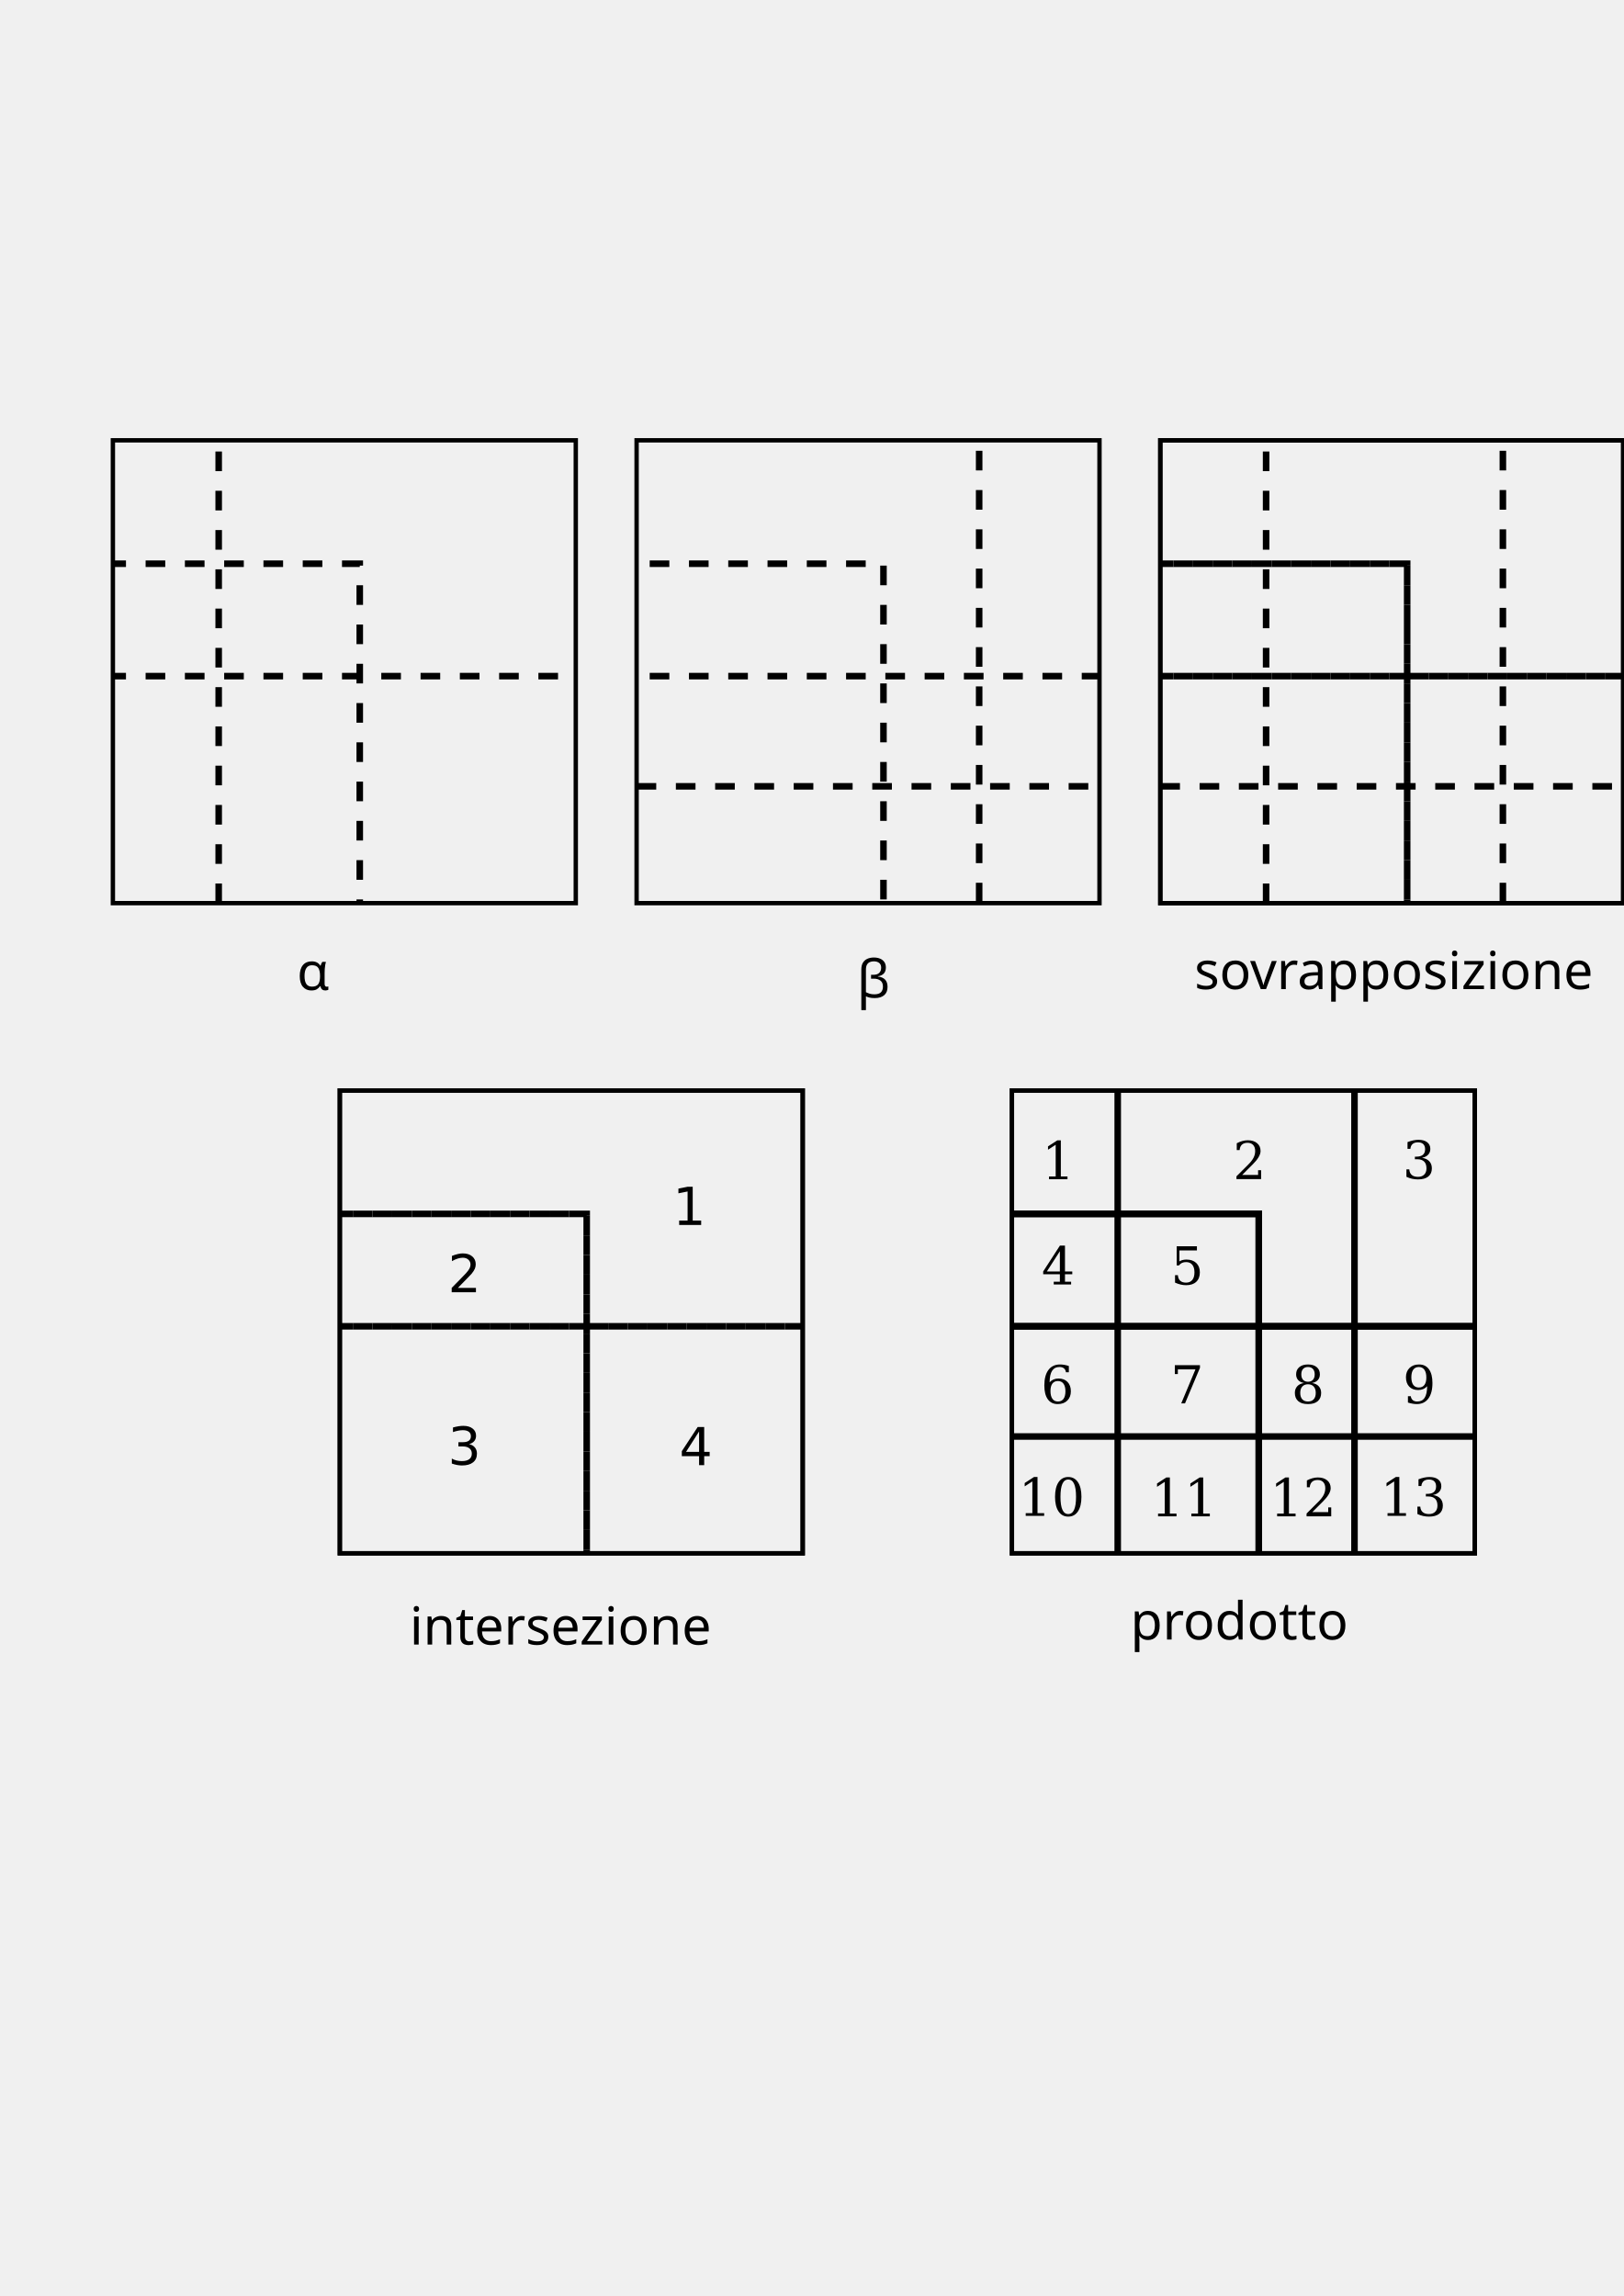
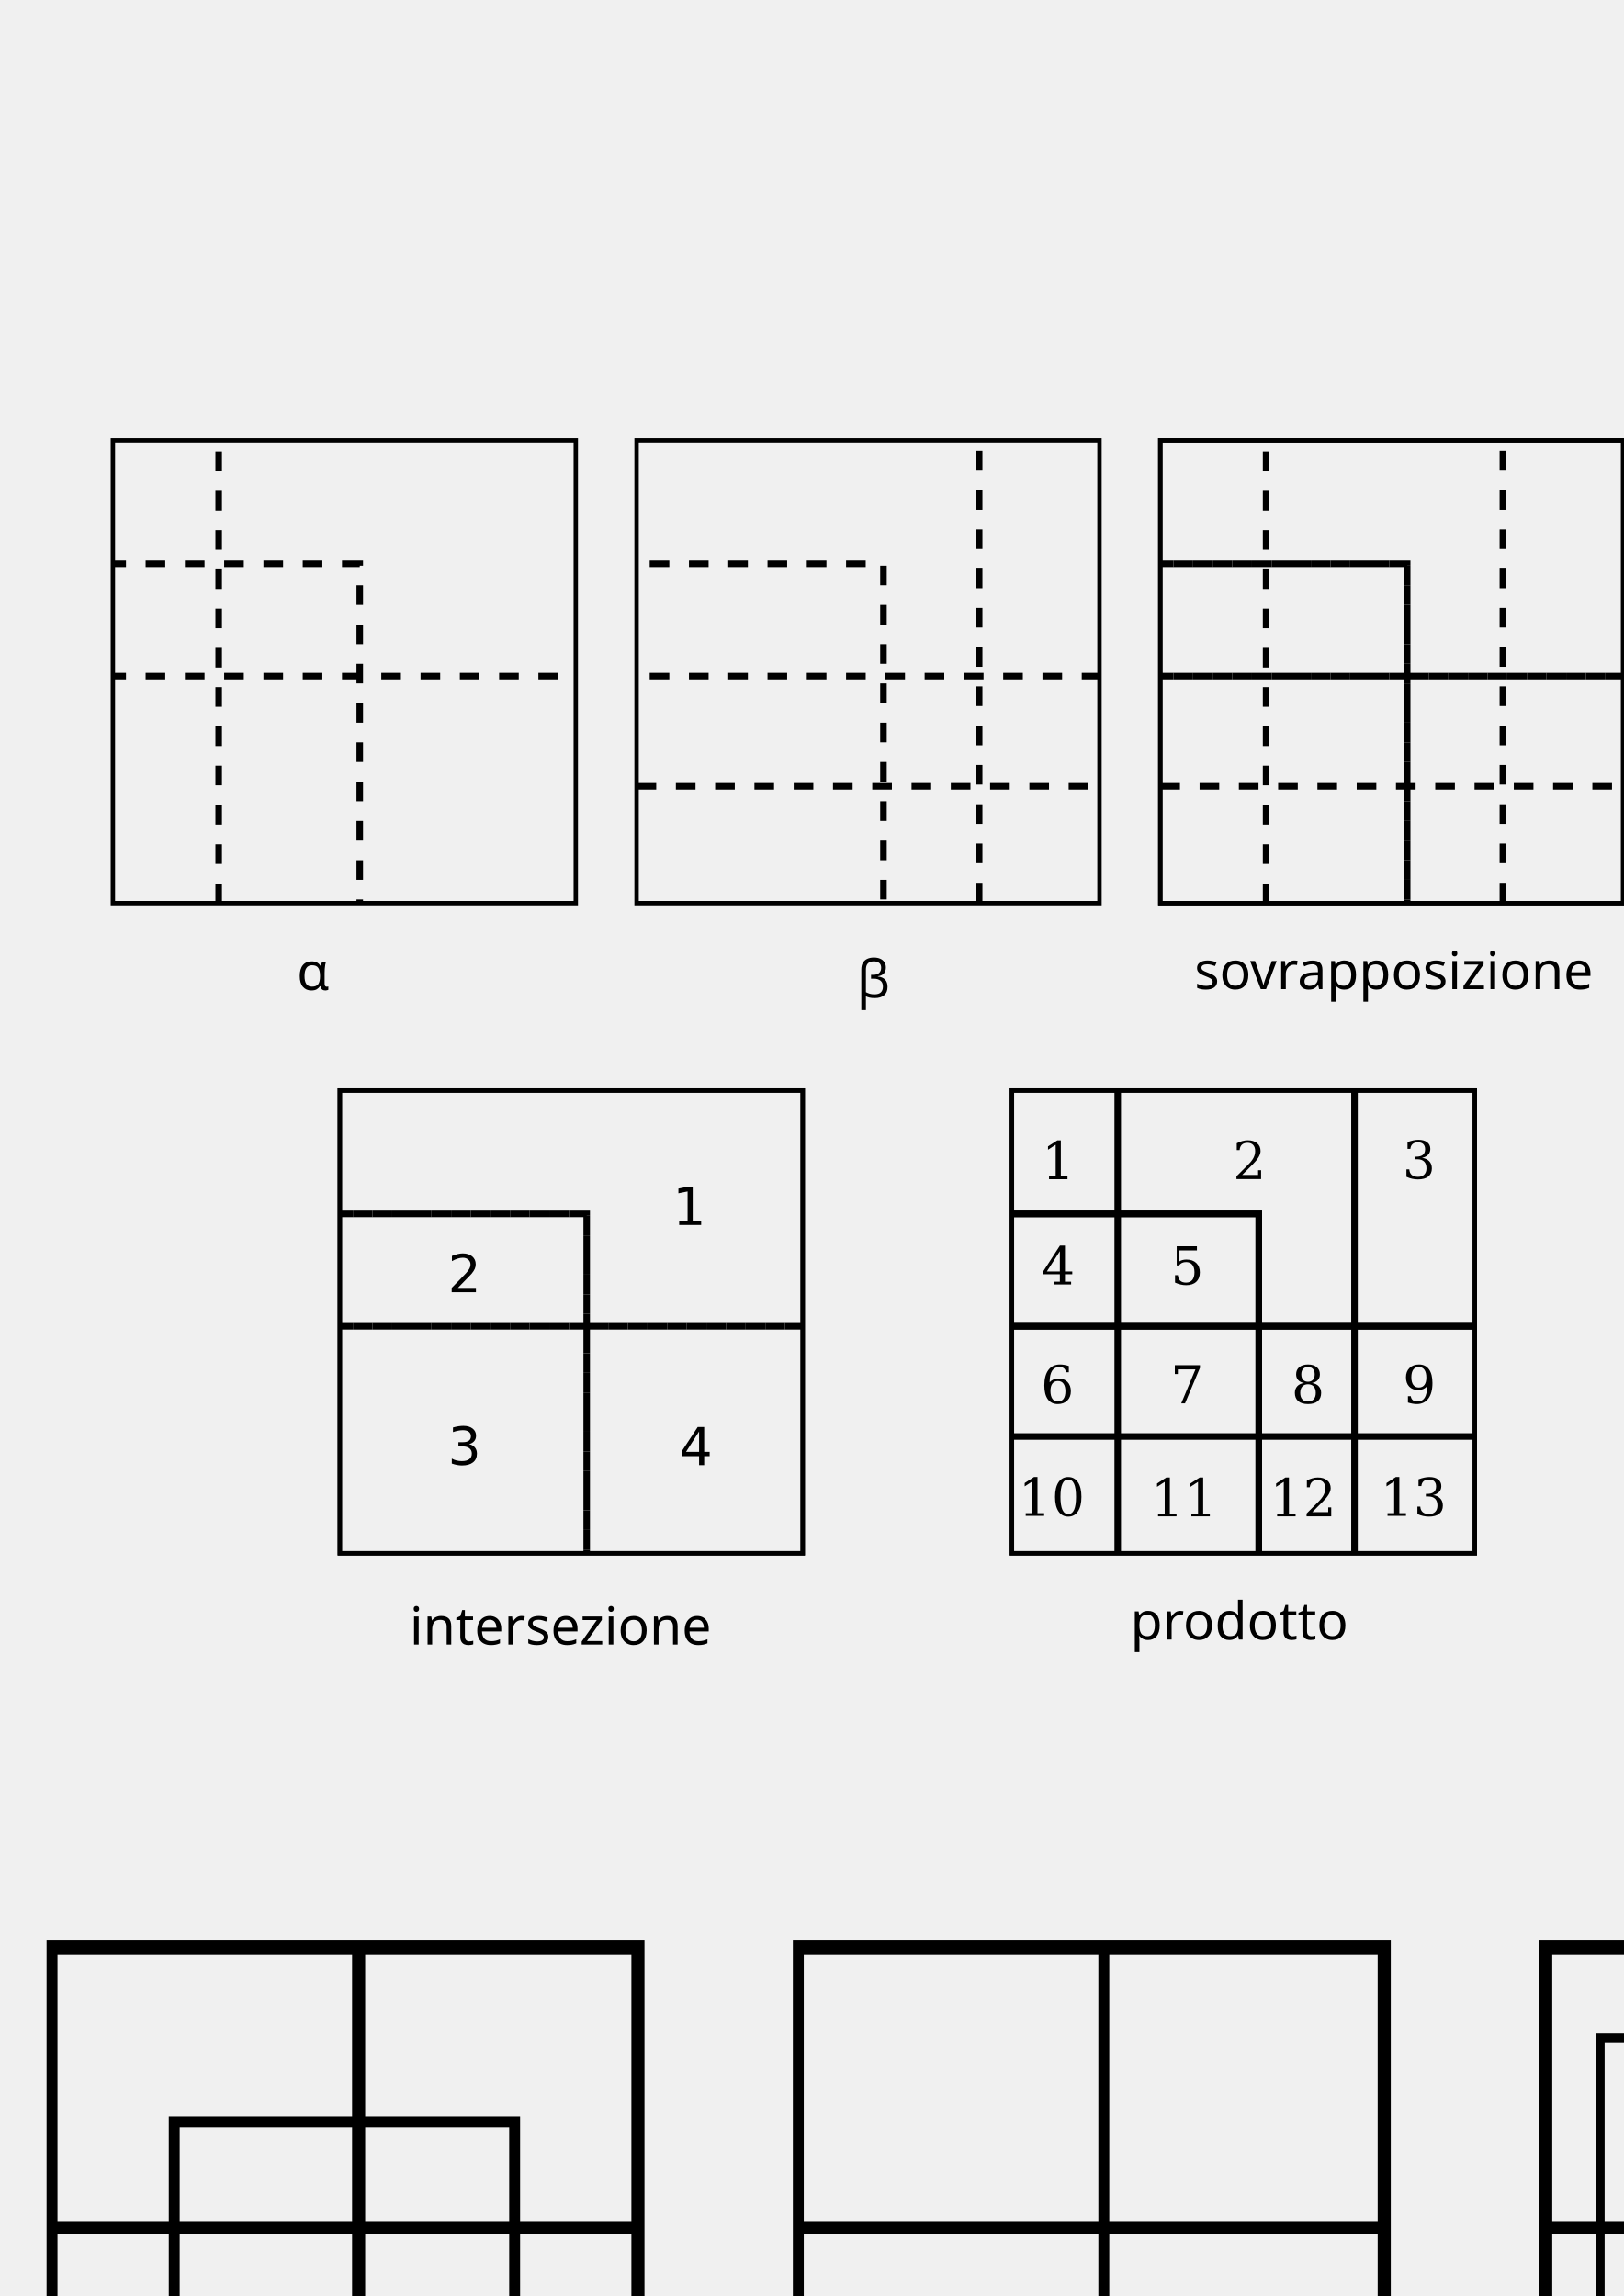
<svg xmlns="http://www.w3.org/2000/svg" xmlns:xlink="http://www.w3.org/1999/xlink" width="744.094" height="1052.362" id="svg2" version="1.1">
  <defs id="defs4" />
  <g id="layer1">
    <text id="text3808" y="131.251" x="-267.49" style="font-size:30px;font-style:normal;font-variant:normal;font-weight:normal;font-stretch:normal;line-height:125%;letter-spacing:0px;word-spacing:0px;fill:#000000;fill-opacity:1;stroke:none;font-family:OpenSymbol;-inkscape-font-specification:OpenSymbol" xml:space="preserve">
      <tspan id="tspan3035" x="-267.49" y="131.251">ναβγ≤∧</tspan>
    </text>
    <text id="text3800-5" y="453.743" x="136.058" style="font-size:24px;font-style:normal;font-variant:normal;font-weight:normal;font-stretch:normal;line-height:125%;letter-spacing:0px;word-spacing:0px;fill:#000000;fill-opacity:1;stroke:none;font-family:OpenSymbol;-inkscape-font-specification:OpenSymbol;text-anchor:start;text-align:start;writing-mode:lr" xml:space="preserve">
      <tspan y="453.743" x="136.058" id="tspan3802-0" style="font-size:24px;-inkscape-font-specification:OpenSymbol;font-family:OpenSymbol;font-weight:normal;font-style:normal;font-stretch:normal;font-variant:normal;text-anchor:start;text-align:start;writing-mode:lr;line-height:125%">α</tspan>
    </text>
    <text xml:space="preserve" style="font-size:24px;font-style:normal;font-variant:normal;font-weight:normal;font-stretch:normal;line-height:125%;letter-spacing:0px;word-spacing:0px;fill:#000000;fill-opacity:1;stroke:none;font-family:OpenSymbol;-inkscape-font-specification:OpenSymbol;text-anchor:start;text-align:start;writing-mode:lr" x="392.67" y="457.23" id="text3804-4">
      <tspan id="tspan3806-7" x="392.67" y="457.23">β</tspan>
    </text>
    <rect style="fill:none;stroke:#000000;stroke-width:2;stroke-miterlimit:4;stroke-opacity:1;stroke-dasharray:none" id="rect3240" width="212.132" height="212.132" x="51.731" y="201.814" />
    <path style="fill:none;stroke:#000000;stroke-width:3;stroke-linecap:butt;stroke-linejoin:miter;stroke-miterlimit:4;stroke-opacity:1;stroke-dasharray:9, 9;stroke-dashoffset:0" d="m 100.218,413.946 0,-212.132" id="path3242" />
    <path style="fill:none;stroke:#000000;stroke-width:3;stroke-linecap:butt;stroke-linejoin:miter;stroke-miterlimit:4;stroke-opacity:1;stroke-dasharray:9, 9;stroke-dashoffset:3" d="m 51.731,309.9 212.132,0" id="path3244" />
    <path style="fill:none;stroke:#000000;stroke-width:3;stroke-linecap:butt;stroke-linejoin:miter;stroke-miterlimit:4;stroke-opacity:1;stroke-dasharray:9, 9;stroke-dashoffset:3;marker-start:none" d="m 51.731,258.382 113.137,0 0,155.563" id="path3246" />
    <rect y="201.814" x="291.731" height="212.132" width="212.132" id="rect3248" style="fill:none;stroke:#000000;stroke-width:2;stroke-miterlimit:4;stroke-opacity:1;stroke-dasharray:none" />
    <path id="path3252" d="m 291.731,309.9 212.132,0" style="fill:none;stroke:#000000;stroke-width:3;stroke-linecap:butt;stroke-linejoin:miter;stroke-miterlimit:4;stroke-opacity:1;stroke-dasharray:9, 9;stroke-dashoffset:12" />
    <path id="path3254" d="m 291.731,258.382 113.137,0 0,155.563" style="fill:none;stroke:#000000;stroke-width:3;stroke-linecap:butt;stroke-linejoin:miter;stroke-miterlimit:4;stroke-opacity:1;stroke-dasharray:9, 9;stroke-dashoffset:12" />
    <path style="fill:none;stroke:#000000;stroke-width:3;stroke-linecap:butt;stroke-linejoin:miter;stroke-miterlimit:4;stroke-opacity:1;stroke-dasharray:9, 9;stroke-dashoffset:0" d="m 291.731,360.408 212.132,0" id="path4026" />
    <path style="fill:none;stroke:#000000;stroke-width:3;stroke-linecap:butt;stroke-linejoin:miter;stroke-miterlimit:4;stroke-opacity:1;stroke-dasharray:9, 9;stroke-dashoffset:13.2" d="m 448.721,201.814 0,212.132" id="path4028" />
    <use x="0" y="0" xlink:href="#rect3240" id="use5222" transform="translate(480,0)" width="744.094" height="1052.362" />
    <use x="0" y="0" xlink:href="#path3242" id="use5224" transform="translate(480,0)" width="744.094" height="1052.362" />
    <use x="0" y="0" xlink:href="#path3244" id="use5226" transform="translate(480,0)" width="744.094" height="1052.362" />
    <use x="0" y="0" xlink:href="#path3246" id="use5228" transform="translate(480,0)" width="744.094" height="1052.362" />
    <use x="0" y="0" xlink:href="#rect3248" id="use5230" transform="translate(240,0)" width="744.094" height="1052.362" />
    <use x="0" y="0" xlink:href="#path3252" id="use5232" transform="translate(240,0)" width="744.094" height="1052.362" />
    <use x="0" y="0" xlink:href="#path3254" id="use5234" transform="translate(240,0)" width="744.094" height="1052.362" />
    <use x="0" y="0" xlink:href="#path4026" id="use5236" transform="translate(240,0)" width="744.094" height="1052.362" />
    <use x="0" y="0" xlink:href="#path4028" id="use5238" transform="translate(240,0)" width="744.094" height="1052.362" />
    <text xml:space="preserve" style="font-size:40px;font-style:normal;font-variant:normal;font-weight:normal;font-stretch:normal;line-height:125%;letter-spacing:0px;word-spacing:0px;fill:#000000;fill-opacity:1;stroke:none;font-family:DejaVu Serif;-inkscape-font-specification:DejaVu Serif" x="208.091" y="652.342" id="text5302">
      <tspan id="tspan5304" x="208.091" y="652.342" />
    </text>
    <g id="g5484" transform="translate(-22,-2)">
      <use x="0" y="0" xlink:href="#rect3240" id="use5240" transform="translate(126,300)" width="744.094" height="1052.362" />
      <use x="0" y="0" xlink:href="#path3244" id="use5244" transform="translate(126,300)" width="744.094" height="1052.362" />
      <use x="0" y="0" xlink:href="#path3246" id="use5246" transform="translate(126,300)" width="744.094" height="1052.362" />
      <use x="0" y="0" xlink:href="#rect3248" id="use5248" transform="translate(-114,300)" width="744.094" height="1052.362" />
      <use x="0" y="0" xlink:href="#path3252" id="use5250" transform="translate(-114,300)" width="744.094" height="1052.362" />
      <use x="0" y="0" xlink:href="#path3254" id="use5252" transform="translate(-114,300)" width="744.094" height="1052.362" />
      <text id="text5294" y="563.448" x="330.259" style="font-size:24px;font-style:normal;font-variant:normal;font-weight:normal;font-stretch:normal;text-align:start;line-height:125%;letter-spacing:0px;word-spacing:0px;writing-mode:lr-tb;text-anchor:start;fill:#000000;fill-opacity:1;stroke:none;font-family:DejaVu Sans;-inkscape-font-specification:DejaVu Sans" xml:space="preserve">
        <tspan style="font-size:24px;font-style:normal;font-variant:normal;font-weight:normal;font-stretch:normal;text-align:start;line-height:125%;writing-mode:lr-tb;text-anchor:start;font-family:DejaVu Sans;-inkscape-font-specification:DejaVu Sans" y="563.448" x="330.259" id="tspan5296">1</tspan>
      </text>
      <text id="text5298" y="594.3" x="227.231" style="font-size:24px;font-style:normal;font-variant:normal;font-weight:normal;font-stretch:normal;text-align:start;line-height:125%;letter-spacing:0px;word-spacing:0px;writing-mode:lr-tb;text-anchor:start;fill:#000000;fill-opacity:1;stroke:none;font-family:DejaVu Sans;-inkscape-font-specification:DejaVu Sans" xml:space="preserve">
        <tspan y="594.3" x="227.231" id="tspan5300">2</tspan>
      </text>
      <text id="text5306" y="673.343" x="227.223" style="font-size:24px;font-style:normal;font-variant:normal;font-weight:normal;font-stretch:normal;text-align:start;line-height:125%;letter-spacing:0px;word-spacing:0px;writing-mode:lr-tb;text-anchor:start;fill:#000000;fill-opacity:1;stroke:none;font-family:DejaVu Sans;-inkscape-font-specification:DejaVu Sans" xml:space="preserve">
        <tspan y="673.343" x="227.223" id="tspan5308">3</tspan>
      </text>
      <text id="text5310" y="673.555" x="333.289" style="font-size:24px;font-style:normal;font-variant:normal;font-weight:normal;font-stretch:normal;text-align:start;line-height:125%;letter-spacing:0px;word-spacing:0px;writing-mode:lr-tb;text-anchor:start;fill:#000000;fill-opacity:1;stroke:none;font-family:DejaVu Sans;-inkscape-font-specification:DejaVu Sans" xml:space="preserve">
        <tspan y="673.555" x="333.289" id="tspan5312">4</tspan>
      </text>
    </g>
    <g id="g5500" transform="translate(6,-2)">
      <rect style="fill:none;stroke:#000000;stroke-width:2;stroke-miterlimit:4;stroke-opacity:1;stroke-dasharray:none;stroke-dashoffset:8.8" id="use5258" width="212.132" height="212.132" x="457.731" y="501.814" />
      <path style="fill:none;stroke:#000000;stroke-width:3;stroke-linecap:butt;stroke-linejoin:miter;stroke-miterlimit:4;stroke-opacity:1;stroke-dasharray:none;stroke-dashoffset:13.2" d="m 506.218,713.946 0,-212.132" id="use5260" />
      <path style="fill:none;stroke:#000000;stroke-width:3;stroke-linecap:butt;stroke-linejoin:miter;stroke-miterlimit:4;stroke-opacity:1;stroke-dasharray:none;stroke-dashoffset:13.2" d="m 457.731,609.9 212.132,0" id="use5262" />
      <path style="fill:none;stroke:#000000;stroke-width:3;stroke-linecap:butt;stroke-linejoin:miter;stroke-miterlimit:4;stroke-opacity:1;stroke-dasharray:none;stroke-dashoffset:13.2;marker-start:none" d="m 457.731,558.382 113.137,0 0,155.563" id="use5264" />
      <rect y="501.814" x="457.731" height="212.132" width="212.132" id="use5266" style="fill:none;stroke:#000000;stroke-width:2;stroke-miterlimit:4;stroke-opacity:1;stroke-dasharray:none;stroke-dashoffset:8.8" />
      <path id="use5268" d="m 457.731,609.9 212.132,0" style="fill:none;stroke:#000000;stroke-width:3;stroke-linecap:butt;stroke-linejoin:miter;stroke-miterlimit:4;stroke-opacity:1;stroke-dasharray:none;stroke-dashoffset:13.2" />
      <path id="use5270" d="m 457.731,558.382 113.137,0 0,155.563" style="fill:none;stroke:#000000;stroke-width:3;stroke-linecap:butt;stroke-linejoin:miter;stroke-miterlimit:4;stroke-opacity:1;stroke-dasharray:none;stroke-dashoffset:13.2" />
      <path style="fill:none;stroke:#000000;stroke-width:3;stroke-linecap:butt;stroke-linejoin:miter;stroke-miterlimit:4;stroke-opacity:1;stroke-dasharray:none;stroke-dashoffset:13.2" d="m 457.731,660.408 212.132,0" id="use5272" />
      <path style="fill:none;stroke:#000000;stroke-width:3;stroke-linecap:butt;stroke-linejoin:miter;stroke-miterlimit:4;stroke-opacity:1;stroke-dasharray:none;stroke-dashoffset:13.2" d="m 614.721,501.814 0,212.132" id="use5274" />
      <text id="text5314" y="542.488" x="471.336" style="font-size:24px;font-style:normal;font-variant:normal;font-weight:normal;font-stretch:normal;text-align:start;line-height:125%;letter-spacing:0px;word-spacing:0px;writing-mode:lr-tb;text-anchor:start;fill:#000000;fill-opacity:1;stroke:none;font-family:DejaVu Serif;-inkscape-font-specification:DejaVu Serif" xml:space="preserve">
        <tspan y="542.488" x="471.336" id="tspan5316">1</tspan>
      </text>
      <text id="text5318" y="542.448" x="559.004" style="font-size:24px;font-style:normal;font-variant:normal;font-weight:normal;font-stretch:normal;text-align:start;line-height:125%;letter-spacing:0px;word-spacing:0px;writing-mode:lr-tb;text-anchor:start;fill:#000000;fill-opacity:1;stroke:none;font-family:DejaVu Serif;-inkscape-font-specification:DejaVu Serif" xml:space="preserve">
        <tspan y="542.448" x="559.004" id="tspan5320">2</tspan>
      </text>
      <text id="text5322" y="542.235" x="636.696" style="font-size:24px;font-style:normal;font-variant:normal;font-weight:normal;font-stretch:normal;text-align:start;line-height:125%;letter-spacing:0px;word-spacing:0px;writing-mode:lr-tb;text-anchor:start;fill:#000000;fill-opacity:1;stroke:none;font-family:DejaVu Serif;-inkscape-font-specification:DejaVu Serif" xml:space="preserve">
        <tspan y="542.235" x="636.696" id="tspan5324">3</tspan>
      </text>
      <text id="text5326" y="590.722" x="471.329" style="font-size:24px;font-style:normal;font-variant:normal;font-weight:normal;font-stretch:normal;text-align:start;line-height:125%;letter-spacing:0px;word-spacing:0px;writing-mode:lr-tb;text-anchor:start;fill:#000000;fill-opacity:1;stroke:none;font-family:DejaVu Serif;-inkscape-font-specification:DejaVu Serif" xml:space="preserve">
        <tspan y="590.722" x="471.329" id="tspan5328">4</tspan>
      </text>
      <text id="text5330" y="590.722" x="530.433" style="font-size:24px;font-style:normal;font-variant:normal;font-weight:normal;font-stretch:normal;text-align:start;line-height:125%;letter-spacing:0px;word-spacing:0px;writing-mode:lr-tb;text-anchor:start;fill:#000000;fill-opacity:1;stroke:none;font-family:DejaVu Serif;-inkscape-font-specification:DejaVu Serif" xml:space="preserve">
        <tspan y="590.722" x="530.433" id="tspan5332">5</tspan>
      </text>
      <text id="text5334" y="645.21" x="470.977" style="font-size:24px;font-style:normal;font-variant:normal;font-weight:normal;font-stretch:normal;text-align:start;line-height:125%;letter-spacing:0px;word-spacing:0px;writing-mode:lr-tb;text-anchor:start;fill:#000000;fill-opacity:1;stroke:none;font-family:DejaVu Serif;-inkscape-font-specification:DejaVu Serif" xml:space="preserve">
        <tspan y="645.21" x="470.977" id="tspan5336">6</tspan>
      </text>
      <text id="text5338" y="645.224" x="530.374" style="font-size:24px;font-style:normal;font-variant:normal;font-weight:normal;font-stretch:normal;text-align:start;line-height:125%;letter-spacing:0px;word-spacing:0px;writing-mode:lr-tb;text-anchor:start;fill:#000000;fill-opacity:1;stroke:none;font-family:DejaVu Serif;-inkscape-font-specification:DejaVu Serif" xml:space="preserve">
        <tspan y="645.224" x="530.374" id="tspan5340">7</tspan>
      </text>
      <text id="text5342" y="645.21" x="585.785" style="font-size:24px;font-style:normal;font-variant:normal;font-weight:normal;font-stretch:normal;text-align:start;line-height:125%;letter-spacing:0px;word-spacing:0px;writing-mode:lr-tb;text-anchor:start;fill:#000000;fill-opacity:1;stroke:none;font-family:DejaVu Serif;-inkscape-font-specification:DejaVu Serif" xml:space="preserve">
        <tspan y="645.21" x="585.785" id="tspan5344">8</tspan>
      </text>
      <text id="text5346" y="645.21" x="636.792" style="font-size:24px;font-style:normal;font-variant:normal;font-weight:normal;font-stretch:normal;text-align:start;line-height:125%;letter-spacing:0px;word-spacing:0px;writing-mode:lr-tb;text-anchor:start;fill:#000000;fill-opacity:1;stroke:none;font-family:DejaVu Serif;-inkscape-font-specification:DejaVu Serif" xml:space="preserve">
        <tspan y="645.21" x="636.792" id="tspan5348">9</tspan>
      </text>
      <text id="text5350" y="696.789" x="460.65" style="font-size:24px;font-style:normal;font-variant:normal;font-weight:normal;font-stretch:normal;text-align:start;line-height:125%;letter-spacing:0px;word-spacing:0px;writing-mode:lr-tb;text-anchor:start;fill:#000000;fill-opacity:1;stroke:none;font-family:DejaVu Serif;-inkscape-font-specification:DejaVu Serif" xml:space="preserve">
        <tspan y="696.789" x="460.65" id="tspan5352">10</tspan>
      </text>
      <text id="text5354" y="697.001" x="521.3" style="font-size:24px;font-style:normal;font-variant:normal;font-weight:normal;font-stretch:normal;text-align:start;line-height:125%;letter-spacing:0px;word-spacing:0px;writing-mode:lr-tb;text-anchor:start;fill:#000000;fill-opacity:1;stroke:none;font-family:DejaVu Serif;-inkscape-font-specification:DejaVu Serif" xml:space="preserve">
        <tspan y="697.001" x="521.3" id="tspan5356">11</tspan>
      </text>
      <text id="text5358" y="697.001" x="575.868" style="font-size:24px;font-style:normal;font-variant:normal;font-weight:normal;font-stretch:normal;text-align:start;line-height:125%;letter-spacing:0px;word-spacing:0px;writing-mode:lr-tb;text-anchor:start;fill:#000000;fill-opacity:1;stroke:none;font-family:DejaVu Serif;-inkscape-font-specification:DejaVu Serif" xml:space="preserve">
        <tspan y="697.001" x="575.868" id="tspan5360">12</tspan>
      </text>
      <text id="text5362" y="696.789" x="626.457" style="font-size:24px;font-style:normal;font-variant:normal;font-weight:normal;font-stretch:normal;text-align:start;line-height:125%;letter-spacing:0px;word-spacing:0px;writing-mode:lr-tb;text-anchor:start;fill:#000000;fill-opacity:1;stroke:none;font-family:DejaVu Serif;-inkscape-font-specification:DejaVu Serif" xml:space="preserve">
        <tspan id="tspan5366" y="696.789" x="626.457">13</tspan>
      </text>
    </g>
    <text xml:space="preserve" style="font-size:24px;font-style:normal;font-variant:normal;font-weight:normal;font-stretch:normal;text-align:start;line-height:125%;letter-spacing:0px;word-spacing:0px;writing-mode:lr-tb;text-anchor:start;fill:#000000;fill-opacity:1;stroke:none;font-family:OpenSymbol;-inkscape-font-specification:OpenSymbol" x="547.358" y="453.342" id="text5370">
      <tspan id="tspan5372" x="547.358" y="453.342">sovrapposizione</tspan>
    </text>
    <text xml:space="preserve" style="font-size:24px;font-style:normal;font-variant:normal;font-weight:normal;font-stretch:normal;text-align:start;line-height:125%;letter-spacing:0px;word-spacing:0px;writing-mode:lr-tb;text-anchor:start;fill:#000000;fill-opacity:1;stroke:none;font-family:OpenSymbol;-inkscape-font-specification:OpenSymbol" x="187.711" y="753.784" id="text5374">
      <tspan id="tspan5376" x="187.711" y="753.784">intersezione</tspan>
    </text>
    <text xml:space="preserve" style="font-size:24px;font-style:normal;font-variant:normal;font-weight:normal;font-stretch:normal;text-align:start;line-height:125%;letter-spacing:0px;word-spacing:0px;writing-mode:lr-tb;text-anchor:start;fill:#000000;fill-opacity:1;stroke:none;font-family:OpenSymbol;-inkscape-font-specification:OpenSymbol" x="518.006" y="751.458" id="text5378">
      <tspan id="tspan5380" x="518.006" y="751.458">prodotto</tspan>
    </text>
+     <path style="fill:#000000" d="m 144.532,1216.806 c 0.367,-19.125 0.624,-21.728 2.57,-26.034 1.66,-3.671 3.024,-5.144 5.866,-6.331 12.176,-5.087 22.168,8.896 11.155,15.611 -2.105,1.284 -2.662,1.998 -1.56,2.001 2.846,0.01 8.667,5.858 9.327,9.377 0.751,4.001 -1.883,10.971 -4.877,12.909 -3.428,2.218 -7.171,2.786 -10.568,1.602 -3.44,-1.199 -6.261,-4.884 -3.74,-4.884 0.785,0 1.687,0.675 2.004,1.5 0.765,1.994 7.003,1.97 8.666,-0.033 1.863,-2.245 2.439,-10.927 0.961,-14.493 -1.564,-3.777 -4.245,-5.296 -7.921,-4.488 -2.013,0.442 -2.981,0.185 -3.398,-0.901 -0.73,-1.903 0.667,-2.814 3.707,-2.415 3.652,0.479 5.622,-1.847 5.622,-6.636 0,-4.874 -2.221,-7.533 -6.294,-7.533 -4.711,0 -5.177,2.379 -5.536,28.25 l -0.329,23.75 -3.032,0 -3.032,0 0.408,-21.25 z m 263.471,19.421 c -2.65,-2.928 -1.963,-5.875 2.345,-10.055 2.2,-2.135 4,-4.416 4,-5.069 0,-0.652 -1.392,-4.531 -3.094,-8.618 -3.112,-7.475 -6.586,-11.429 -10.041,-11.429 -2.143,0 -2.396,-1.069 -0.665,-2.8 4.472,-4.472 13.261,2.29 17.05,13.115 l 2.385,6.815 3.295,-6.491 c 2.537,-4.999 3.206,-7.428 2.906,-10.565 -0.383,-4.015 -0.341,-4.074 2.888,-4.074 3.054,0 3.276,0.229 3.276,3.372 0,2.394 -1.516,5.657 -5.226,11.25 -4.951,7.463 -5.231,8.234 -5.33,14.633 -0.086,5.624 -0.496,7.172 -2.448,9.25 -2.902,3.089 -8.834,3.437 -11.341,0.667 z m 6.774,-2.743 c 1.617,-1.617 2.21,-7.429 0.759,-7.429 -0.447,0 -2.091,1.334 -3.652,2.964 -2.376,2.48 -2.631,3.215 -1.565,4.5 1.609,1.939 2.491,1.932 4.459,-0.035 z m 159.752,-17.179 c 0.285,-19.36 0.54,-22.189 2.32,-25.75 2.642,-5.285 7.701,-8.06 12.909,-7.083 9.448,1.772 11.909,12.723 3.816,16.978 l -2.725,1.433 2.753,0.695 c 1.514,0.382 3.877,2.031 5.25,3.663 3.327,3.954 3.484,11.289 0.329,15.3 -4.301,5.468 -12.57,6.671 -16.442,2.393 -2.199,-2.429 -0.989,-3.73 1.432,-1.54 2.522,2.282 6.487,2.082 8.772,-0.444 1.414,-1.562 1.905,-3.605 1.905,-7.92 0,-7.464 -2.896,-11.166 -8.407,-10.745 -2.742,0.21 -3.605,-0.137 -3.897,-1.565 -0.318,-1.557 0.182,-1.786 3.308,-1.517 4.346,0.374 6.496,-1.817 6.496,-6.617 0,-4.734 -2.561,-7.705 -6.323,-7.338 -5.237,0.512 -5.646,2.571 -5.662,28.556 l -0.015,23.25 -3.07,0 -3.07,0 0.32,-21.75 z m 199.316,19.385 c -2.012,-3.07 -0.847,-6.242 3.788,-10.311 l 3.477,-3.053 -2.315,-6.62 c -3.781,-10.812 -6.925,-14.651 -12.002,-14.651 -1.211,0 -1.248,-0.343 -0.212,-2 2.647,-4.239 10.3,-1.395 14.142,5.256 1.349,2.334 3.012,6.154 3.695,8.487 1.536,5.244 2.614,4.583 6.445,-3.955 2.317,-5.163 2.6,-6.646 1.717,-8.986 -1.031,-2.732 -0.972,-2.803 2.387,-2.803 2.061,0 3.664,0.573 3.992,1.427 0.741,1.931 -2.549,9.12 -7.535,16.462 -3.629,5.344 -4.035,6.508 -3.48,9.977 0.755,4.72 -1.043,10.767 -3.609,12.141 -3.525,1.886 -8.807,1.195 -10.489,-1.373 z m 7.303,-1.835 c 1.262,-1.262 1.693,-7.8 0.514,-7.8 -1.412,0 -5.314,4.412 -5.314,6.008 0,3.046 2.582,4.01 4.8,1.792 z m 111.2,-17.484 c 0,-19.797 0.178,-22.052 2.044,-25.907 3.859,-7.972 13.55,-9.702 19.206,-3.428 1.512,1.678 2.75,4.134 2.75,5.458 0,2.892 -4.51,8.552 -6.839,8.583 -0.914,0.012 0.222,0.877 2.523,1.921 5.271,2.393 7.751,6.78 6.999,12.383 -0.724,5.399 -3.54,8.908 -8.411,10.484 -3.442,1.114 -4.591,1.084 -7.661,-0.199 -1.986,-0.83 -3.611,-2.207 -3.611,-3.06 0,-1.968 1.39,-1.991 3,-0.051 0.685,0.825 2.529,1.5 4.099,1.5 4.37,0 6.241,-3.619 5.704,-11.037 -0.522,-7.221 -2.317,-9.463 -7.575,-9.463 -2.792,0 -3.786,-0.45 -4.053,-1.835 -0.283,-1.464 0.219,-1.796 2.485,-1.644 4.804,0.323 5.255,0.082 6.147,-3.271 0.959,-3.606 -0.083,-8.673 -2.039,-9.914 -2.159,-1.37 -5.381,-0.921 -7.113,0.993 -1.444,1.595 -1.655,4.912 -1.655,26 l 0,24.171 -3,0 -3,0 0,-21.684 z m -397.357,9.666 c -11.616,-3.523 -13.109,-20.331 -2.402,-27.044 4.946,-3.101 10.365,-2.109 14.509,2.657 2.766,3.181 3.25,3.427 3.25,1.653 0,-3.809 1.126,-5.248 4.107,-5.248 3.579,0 3.6,0.658 0.353,10.939 -1.969,6.234 -2.299,8.494 -1.465,10.052 1.094,2.045 5.005,2.834 5.005,1.01 0,-0.55 0.45,-1 1,-1 1.581,0 1.163,4.694 -0.571,6.429 -0.864,0.864 -1.989,1.571 -2.5,1.571 -1.476,0 -4.929,-3.852 -4.929,-5.5 0,-1.913 -1.612,-1.953 -2.339,-0.058 -1.373,3.577 -9.023,6.055 -14.018,4.54 z m 9.777,-4.232 c 0.806,-1.238 2.019,-4.327 2.694,-6.865 1.128,-4.237 1.03,-5.014 -1.193,-9.5 -2.145,-4.328 -2.826,-4.919 -5.972,-5.184 -5.707,-0.48 -7.449,2.279 -7.449,11.799 0,6.257 0.375,8.204 1.905,9.895 2.647,2.925 8.065,2.847 10.015,-0.145 z m 355.913,4.153 c -9.498,-2.75 -12.378,-17.057 -4.933,-24.503 6.128,-6.128 14.995,-5.436 18.526,1.447 l 1.829,3.564 0.711,-4.206 c 0.669,-3.962 0.904,-4.206 4.059,-4.206 l 3.348,0 -1.981,7.15 c -1.09,3.932 -2.443,8.013 -3.007,9.067 -0.762,1.424 -0.616,2.543 0.568,4.35 1.583,2.415 4.548,3.35 4.548,1.433 0,-0.55 0.45,-1 1,-1 1.681,0 1.132,5.827 -0.642,6.82 -2.668,1.493 -5.226,0.187 -6.493,-3.316 l -1.185,-3.276 -2.404,2.857 c -1.955,2.324 -8.072,5.193 -10.276,4.82 -0.275,-0.046 -1.925,-0.497 -3.667,-1.002 z m 11.482,-6.903 c 2.745,-5.338 2.518,-11.738 -0.563,-15.864 -1.537,-2.059 -2.819,-2.636 -5.86,-2.636 -3.438,0 -4.103,0.409 -5.697,3.5 -2.244,4.351 -1.891,13.526 0.67,17.435 1.463,2.232 2.37,2.628 5.445,2.372 3.246,-0.27 3.968,-0.847 6.004,-4.807 z m -1063.315,5.897 c -3.735,-1.146 -5.65,-2.629 -7.941,-6.148 -2.313,-3.554 -2.36,-11.595 -0.09,-15.4 5.085,-8.524 15.928,-9.678 20.488,-2.181 1.977,3.25 2.507,2.977 3.243,-1.669 0.23,-1.455 1.227,-2.087 3.653,-2.32 3.296,-0.317 3.328,-0.28 2.611,2.982 -0.399,1.817 -1.603,5.977 -2.676,9.245 -1.501,4.574 -1.707,6.478 -0.891,8.268 1.091,2.395 3.511,3.092 4.603,1.326 1.045,-1.691 2.5,-1.109 2.5,1 0,2.668 -3.545,6.112 -5.514,5.356 -0.858,-0.329 -2.21,-1.857 -3.006,-3.394 l -1.446,-2.796 -3.123,2.917 c -1.718,1.605 -3.938,2.917 -4.935,2.917 -0.997,0 -2.412,0.184 -3.144,0.409 -0.732,0.225 -2.682,0 -4.332,-0.512 z m 8.904,-3.444 c 2.596,-2.596 4.59,-10.892 3.536,-14.711 -2.138,-7.743 -9.068,-10.168 -13.194,-4.616 -3.453,4.647 -2.404,17.397 1.654,20.107 1.9,1.269 6.392,0.831 8.004,-0.781 z m 710.649,3.796 c 0.029,-0.412 4.023,-8.62 8.875,-18.239 l 8.822,-17.489 9.13,18.239 c 7.963,15.907 8.873,18.239 7.12,18.239 -1.582,0 -3.443,-2.876 -8.738,-13.5 -3.7,-7.425 -6.969,-13.5 -7.262,-13.5 -0.294,0 -3.562,6.075 -7.262,13.5 -5.286,10.607 -7.158,13.5 -8.733,13.5 -1.103,0 -1.981,-0.338 -1.952,-0.75 z m -88.053,-11.25 c 0,-1.928 0.667,-2 18.5,-2 17.833,0 18.5,0.072 18.5,2 0,1.928 -0.667,2 -18.5,2 -17.833,0 -18.5,-0.072 -18.5,-2 z m 367,0 c 0,-1.926 0.667,-2 18,-2 17.333,0 18,0.074 18,2 0,1.926 -0.667,2 -18,2 -17.333,0 -18,-0.074 -18,-2 z m -367,-11.5 c 0,-1.279 2.722,-1.5 18.5,-1.5 15.778,0 18.5,0.221 18.5,1.5 0,1.279 -2.722,1.5 -18.5,1.5 -15.778,0 -18.5,-0.221 -18.5,-1.5 z m 367,0 c 0,-1.278 2.667,-1.5 18,-1.5 15.333,0 18,0.222 18,1.5 0,1.278 -2.667,1.5 -18,1.5 -15.333,0 -18,-0.222 -18,-1.5 z m -1127,-183.5 0,-130 136.5,0 136.5,0 0,130 0,130 -136.5,0 -136.5,0 0,-130 z m 139,64 0,-61 -18,0 -18,0 0,42 0,42 -39,0 -39,0 0,-42 0,-42 -10,0 -10,0 0,61 0,61 67,0 67,0 0,-61 z m 128,0 0,-61 -61.5,0 -61.5,0 0,61 0,61 61.5,0 61.5,0 0,-61 z m -169,-21.5 0,-39.5 -34,0 -34,0 0,39.5 0,39.5 34,0 34,0 0,-39.5 z m -73,-88 0,-43.5 39,0 39,0 0,43.5 0,43.5 18,0 18,0 0,-61.5 0,-61.5 -67,0 -67,0 0,61.5 0,61.5 10,0 10,0 0,-43.5 z m 73,2.5 0,-41 -34,0 -34,0 0,41 0,41 34,0 34,0 0,-41 z m 169,-20.5 0,-61.5 -61.5,0 -61.5,0 0,61.5 0,61.5 61.5,0 61.5,0 0,-61.5 z m 74,63.5 0,-130 137,0 137,0 0,130 0,130 -137,0 -137,0 0,-130 z m 140,87 0,-38 -42,0 -42,0 0,-22 0,-22 -25.5,0 -25.5,0 0,60 0,60 67.5,0 67.5,0 0,-38 z m 128,-22 0,-60 -25.5,0 -25.5,0 0,22 0,22 -35.5,0 -35.5,0 0,38 0,38 61,0 61,0 0,-60 z m -128,-41 0,-19 -39.5,0 -39.5,0 0,19 0,19 39.5,0 39.5,0 0,-19 z m 72,0 0,-19 -33,0 -33,0 0,19 0,19 33,0 33,0 0,-19 z m -156,-49 0,-24 42,0 42,0 0,-37 0,-37 -67.5,0 -67.5,0 0,61 0,61 25.5,0 25.5,0 0,-24 z m 84,2.5 0,-21.5 -39.5,0 -39.5,0 0,21.5 0,21.5 39.5,0 39.5,0 0,-21.5 z m 72,0 0,-21.5 -33,0 -33,0 0,21.5 0,21.5 33,0 33,0 0,-21.5 z m 56,-39.5 0,-61 -61,0 -61,0 0,37 0,37 35.5,0 35.5,0 0,24 0,24 25.5,0 25.5,0 0,-61 z m 74,62 0,-130 137,0 137,0 0,130 0,130 -137,0 -137,0 0,-130 z m 140,65 0,-60 -67.5,0 -67.5,0 0,60 0,60 67.5,0 67.5,0 0,-60 z m 128,0 0,-60 -61.5,0 -61.5,0 0,60 0,60 61.5,0 61.5,0 0,-60 z m -128,-127 0,-61 -67.5,0 -67.5,0 0,61 0,61 67.5,0 67.5,0 0,-61 z m 128,0 0,-61 -61.5,0 -61.5,0 0,61 0,61 61.5,0 61.5,0 0,-61 z m 74,62 0,-130 136.5,0 136.5,0 0,130 0,130 -136.5,0 -136.5,0 0,-130 z m 140,87 0,-38 -18.5,0 -18.5,0 0,20 0,20 -38.5,0 -38.5,0 0,-42 0,-42 -10,0 -10,0 0,60 0,60 67,0 67,0 0,-38 z m 128,-22 0,-60 -24.98,0 -24.98,0 -0.27,21.75 -0.27,21.75 -36.25,0.263 -36.25,0.263 0,37.987 0,37.987 61.5,0 61.5,0 0,-60 z m -169,1.5 0,-17.5 -21.5,0 -21.5,0 0,-22 0,-22 -13,0 -13,0 0,39.5 0,39.5 34.5,0 34.5,0 0,-17.5 z m 0,-42.5 0,-19 -19,0 -19,0 0,19 0,19 19,0 19,0 0,-19 z m 41,0 0,-19 -18.5,0 -18.5,0 0,19 0,19 18.5,0 18.5,0 0,-19 z m 72,0 0,-19 -33.5,0 -33.5,0 0,19 0,19 33.5,0 33.5,0 0,-19 z m -186,-68 0,-43 38.5,0 38.5,0 0,19 0,19 18.5,0 18.5,0 0,-37 0,-37 -67,0 -67,0 0,61 0,61 10,0 10,0 0,-43 z m 30,19 0,-24 21.5,0 21.5,0 0,-17 0,-17 -34.5,0 -34.5,0 0,41 0,41 13,0 13,0 0,-24 z m 43,2.5 0,-21.5 -19,0 -19,0 0,21.5 0,21.5 19,0 19,0 0,-21.5 z m 41,0 0,-21.5 -18.5,0 -18.5,0 0,21.5 0,21.5 18.5,0 18.5,0 0,-21.5 z m 72,0 0,-21.5 -33.5,0 -33.5,0 0,21.5 0,21.5 33.5,0 33.5,0 0,-21.5 z m 56,-39.5 0,-61 -61.5,0 -61.5,0 0,37 0,37 36.5,0 36.5,0 0,24 0,24 25,0 25,0 0,-61 z" id="path11564" />
+     <rect style="fill:#ffffff;stroke:none" id="rect11670" width="327.419" height="98.62" x="679.137" y="1167.139" />
+     <text xml:space="preserve" style="font-size:70.219px;font-style:normal;font-variant:normal;font-weight:normal;font-stretch:normal;line-height:125%;letter-spacing:0px;word-spacing:0px;fill:#000000;fill-opacity:1;stroke:none;font-family:OpenSymbol;-inkscape-font-specification:OpenSymbol" x="726.411" y="1226.822" id="text12619">
+       <tspan y="1226.822" x="726.411" id="tspan12621">γ=α∨β</tspan>
+     </text>
+     <rect style="fill:#ffffff;fill-opacity:1;stroke:none" id="rect12627" width="248.523" height="85.471" x="372.758" y="1177.659" />
+     <text xml:space="preserve" style="font-size:70.219px;font-style:normal;font-variant:normal;font-weight:normal;font-stretch:normal;line-height:125%;letter-spacing:0px;word-spacing:0px;fill:#000000;fill-opacity:1;stroke:none;font-family:OpenSymbol;-inkscape-font-specification:OpenSymbol" x="387.158" y="1226.822" id="text12623">
+       <tspan y="1226.822" x="387.158" id="tspan12625">γ=α∧β</tspan>
+     </text>
  </g>
</svg>
